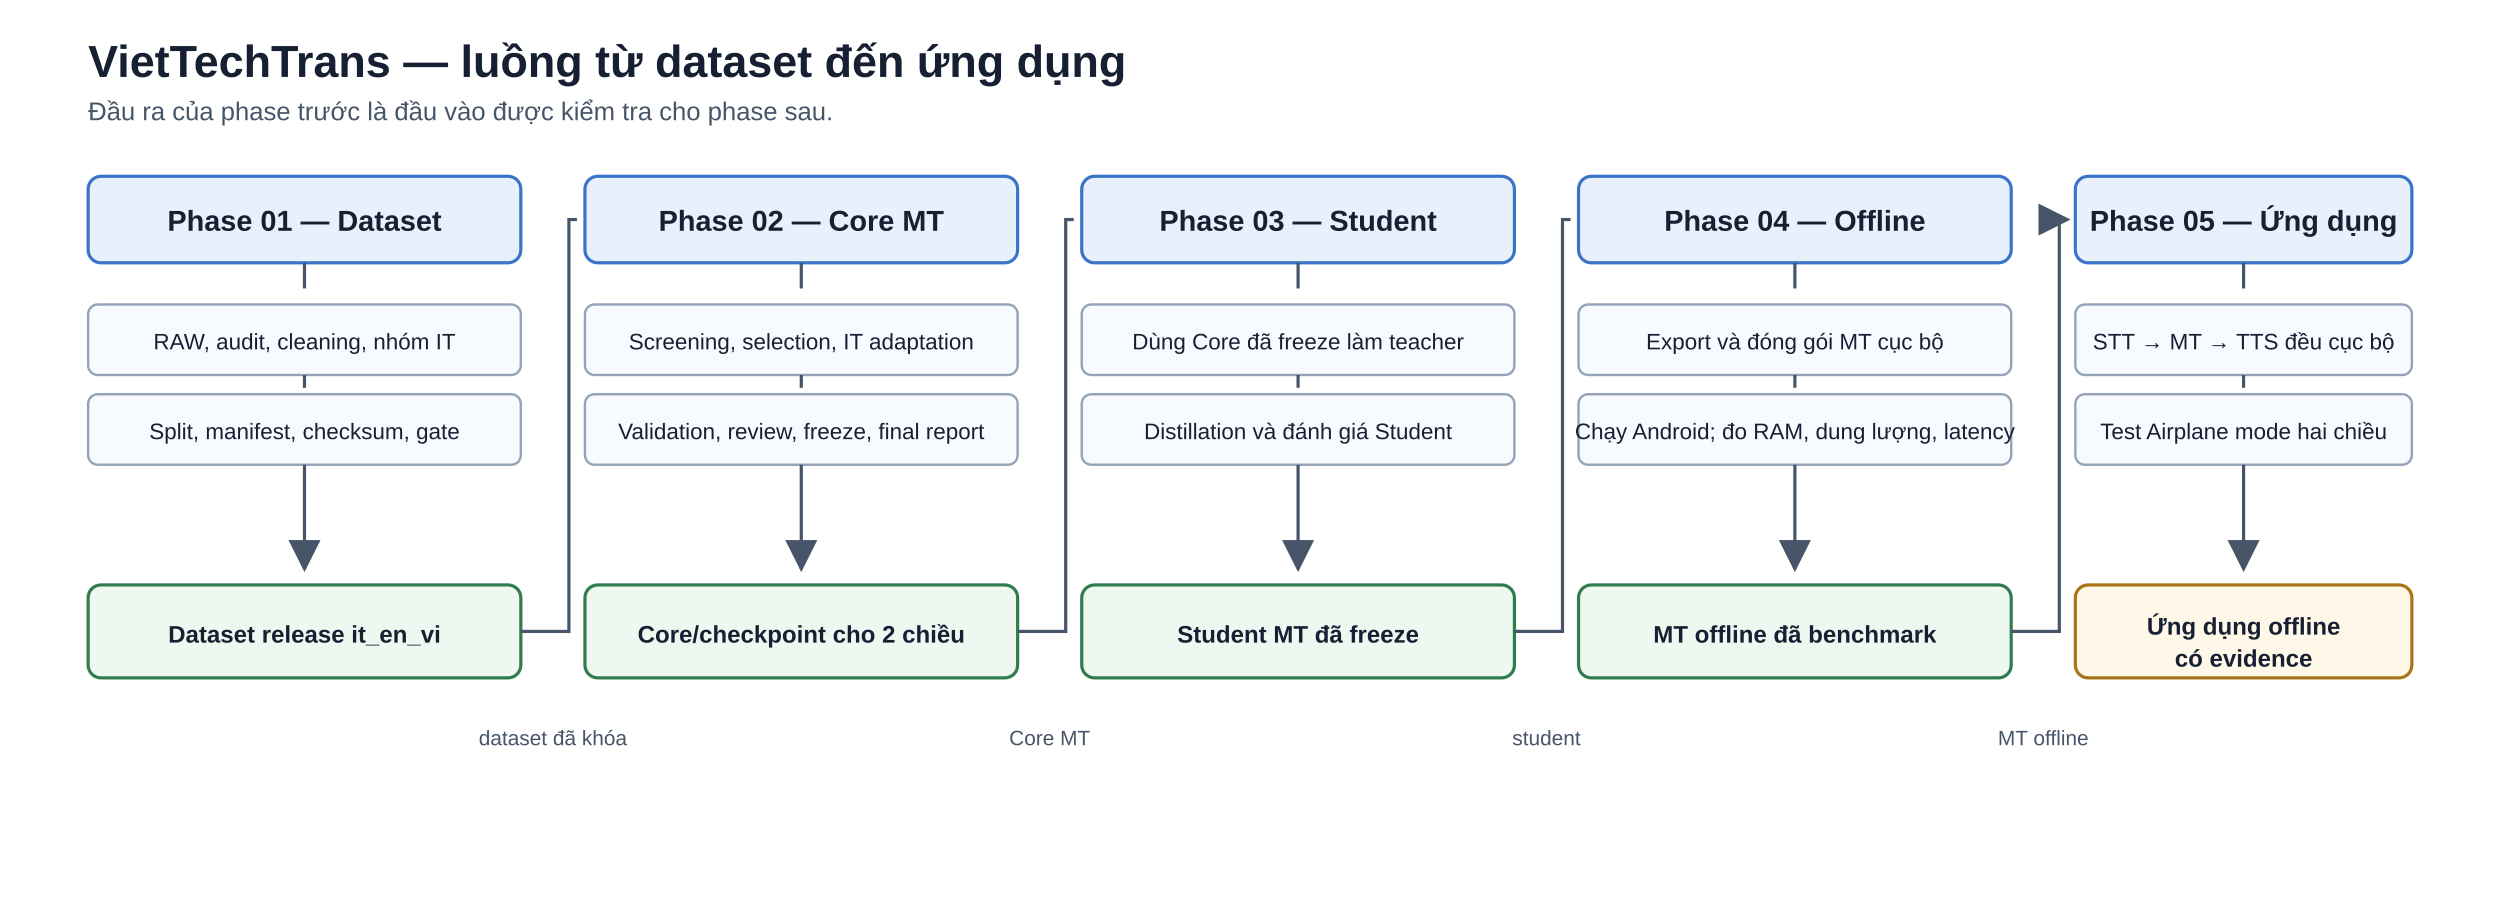
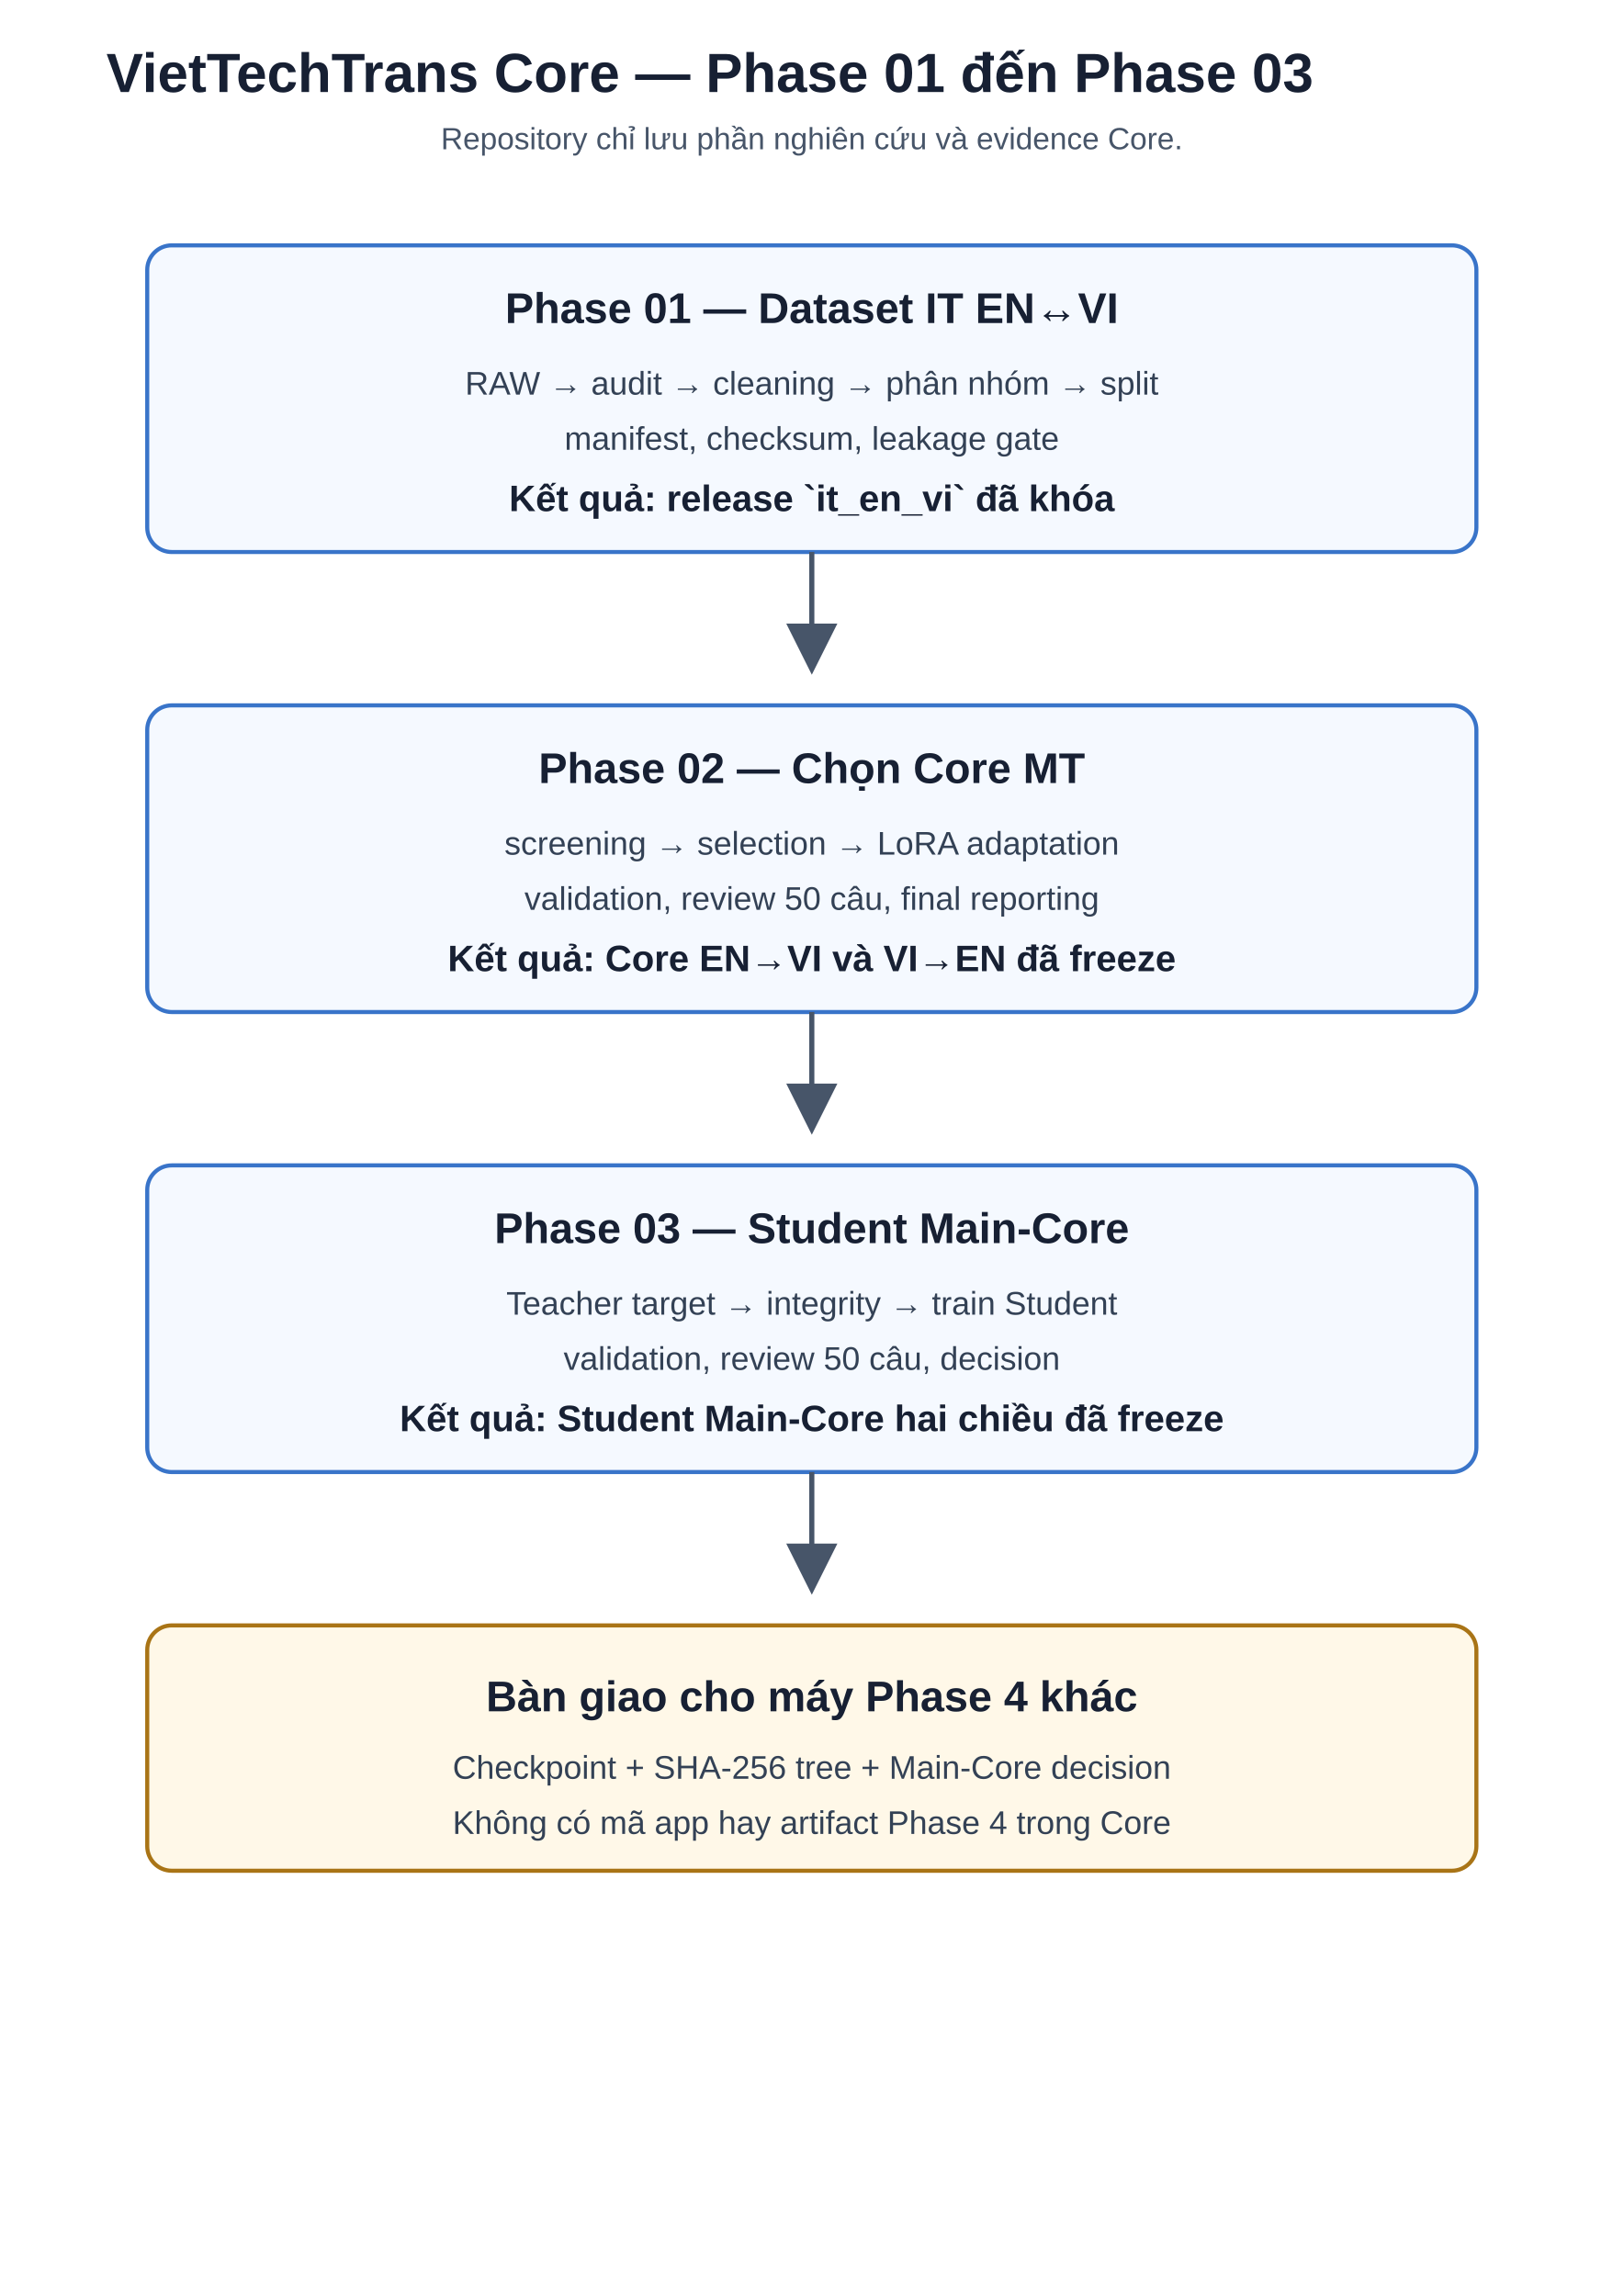
- <svg xmlns="http://www.w3.org/2000/svg" width="1560" height="570" viewBox="0 0 1560 570" role="img" aria-labelledby="title desc">
+ <svg xmlns="http://www.w3.org/2000/svg" width="794" height="1123" viewBox="0 0 794 1123" role="img" aria-labelledby="title desc">
  <defs>
-     <marker id="arrow" markerWidth="10" markerHeight="10" refX="9" refY="5" orient="auto">
-       <path d="M0 0L10 5 0 10z" fill="#475569" />
+     <marker id="arrow" markerWidth="10" markerHeight="10" refX="8" refY="5" orient="auto">
+       <path d="M0 0L10 5L0 10Z" fill="#475569" />
    </marker>
-     <style>
-       text{font-family:Arial,sans-serif;fill:#172033}.title{font-size:28px;font-weight:700}.subtitle{font-size:16px;fill:#475569}.main{font-size:18px;font-weight:700}.task{font-size:14px}.out{font-size:15px;font-weight:700}.label{font-size:13px;fill:#475569}.mainbox{fill:#e8f1fb;stroke:#3974c9;stroke-width:2}.taskbox{fill:#f7faff;stroke:#94a3b8;stroke-width:1.5}.resultbox{fill:#eef8f1;stroke:#2f7d4e;stroke-width:2}.finalbox{fill:#fff8e8;stroke:#a97416;stroke-width:2}.arrow{stroke:#475569;stroke-width:2;fill:none;marker-end:url(#arrow)}
-     </style>
+     <style>text{font-family:Arial,sans-serif;fill:#172033}.title{font-size:27px;font-weight:700}.subtitle{font-size:15px;fill:#475569}.phase{font-size:21px;font-weight:700}.detail{font-size:16px;fill:#334155}.out{font-size:18px;font-weight:700}.box{fill:#f5f9ff;stroke:#3974c9;stroke-width:2}.result{fill:#eef8f1;stroke:#2f7d4e;stroke-width:2}.handoff{fill:#fff8e8;stroke:#a97416;stroke-width:2}.arrow{stroke:#475569;stroke-width:2.5;fill:none;marker-end:url(#arrow)}</style>
  </defs>
-   <text x="55" y="48" class="title">VietTechTrans — luồng từ dataset đến ứng dụng</text>
-   <text x="55" y="75" class="subtitle">Đầu ra của phase trước là đầu vào được kiểm tra cho phase sau.</text>
-   <rect x="55" y="110" width="270" height="54" rx="8" class="mainbox" />
-   <text x="190" y="144" text-anchor="middle" class="main">Phase 01 — Dataset</text>
-   <rect x="55" y="190" width="270" height="44" rx="6" class="taskbox" />
-   <text x="190" y="218" text-anchor="middle" class="task">RAW, audit, cleaning, nhóm IT</text>
-   <rect x="55" y="246" width="270" height="44" rx="6" class="taskbox" />
-   <text x="190" y="274" text-anchor="middle" class="task">Split, manifest, checksum, gate</text>
-   <rect x="55" y="365" width="270" height="58" rx="8" class="resultbox" />
-   <text x="190" y="401" text-anchor="middle" class="out">Dataset release it_en_vi</text>
-   <path class="arrow" d="M190 164V180M190 234V242M190 290V355" />
-   <rect x="365" y="110" width="270" height="54" rx="8" class="mainbox" />
-   <text x="500" y="144" text-anchor="middle" class="main">Phase 02 — Core MT</text>
-   <rect x="365" y="190" width="270" height="44" rx="6" class="taskbox" />
-   <text x="500" y="218" text-anchor="middle" class="task">Screening, selection, IT adaptation</text>
-   <rect x="365" y="246" width="270" height="44" rx="6" class="taskbox" />
-   <text x="500" y="274" text-anchor="middle" class="task">Validation, review, freeze, final report</text>
-   <rect x="365" y="365" width="270" height="58" rx="8" class="resultbox" />
-   <text x="500" y="401" text-anchor="middle" class="out">Core/checkpoint cho 2 chiều</text>
-   <path class="arrow" d="M500 164V180M500 234V242M500 290V355" />
-   <rect x="675" y="110" width="270" height="54" rx="8" class="mainbox" />
-   <text x="810" y="144" text-anchor="middle" class="main">Phase 03 — Student</text>
-   <rect x="675" y="190" width="270" height="44" rx="6" class="taskbox" />
-   <text x="810" y="218" text-anchor="middle" class="task">Dùng Core đã freeze làm teacher</text>
-   <rect x="675" y="246" width="270" height="44" rx="6" class="taskbox" />
-   <text x="810" y="274" text-anchor="middle" class="task">Distillation và đánh giá Student</text>
-   <rect x="675" y="365" width="270" height="58" rx="8" class="resultbox" />
-   <text x="810" y="401" text-anchor="middle" class="out">Student MT đã freeze</text>
-   <path class="arrow" d="M810 164V180M810 234V242M810 290V355" />
-   <rect x="985" y="110" width="270" height="54" rx="8" class="mainbox" />
-   <text x="1120" y="144" text-anchor="middle" class="main">Phase 04 — Offline</text>
-   <rect x="985" y="190" width="270" height="44" rx="6" class="taskbox" />
-   <text x="1120" y="218" text-anchor="middle" class="task">Export và đóng gói MT cục bộ</text>
-   <rect x="985" y="246" width="270" height="44" rx="6" class="taskbox" />
-   <text x="1120" y="274" text-anchor="middle" class="task">Chạy Android; đo RAM, dung lượng, latency</text>
-   <rect x="985" y="365" width="270" height="58" rx="8" class="resultbox" />
-   <text x="1120" y="401" text-anchor="middle" class="out">MT offline đã benchmark</text>
-   <path class="arrow" d="M1120 164V180M1120 234V242M1120 290V355" />
-   <rect x="1295" y="110" width="210" height="54" rx="8" class="mainbox" />
-   <text x="1400" y="144" text-anchor="middle" class="main">Phase 05 — Ứng dụng</text>
-   <rect x="1295" y="190" width="210" height="44" rx="6" class="taskbox" />
-   <text x="1400" y="218" text-anchor="middle" class="task">STT → MT → TTS đều cục bộ</text>
-   <rect x="1295" y="246" width="210" height="44" rx="6" class="taskbox" />
-   <text x="1400" y="274" text-anchor="middle" class="task">Test Airplane mode hai chiều</text>
-   <rect x="1295" y="365" width="210" height="58" rx="8" class="finalbox" />
-   <text x="1400" y="396" text-anchor="middle" class="out">Ứng dụng offline</text>
-   <text x="1400" y="416" text-anchor="middle" class="out">có evidence</text>
-   <path class="arrow" d="M1400 164V180M1400 234V242M1400 290V355" />
-   <path class="arrow" d="M325 394H355V137H360M635 394H665V137H670M945 394H975V137H980M1255 394H1285V137H1290" />
-   <text x="345" y="465" text-anchor="middle" class="label">dataset đã khóa</text>
-   <text x="655" y="465" text-anchor="middle" class="label">Core MT</text>
-   <text x="965" y="465" text-anchor="middle" class="label">student</text>
-   <text x="1275" y="465" text-anchor="middle" class="label">MT offline</text>
+   <text x="52" y="45" class="title">VietTechTrans Core — Phase 01 đến Phase 03</text>
+   <text x="397" y="73" text-anchor="middle" class="subtitle">Repository chỉ lưu phần nghiên cứu và evidence Core.</text>
+   <rect x="72" y="120" width="650" height="150" rx="12" class="box" />
+   <text x="397" y="158" text-anchor="middle" class="phase">Phase 01 — Dataset IT EN↔VI</text>
+   <text x="397" y="193" text-anchor="middle" class="detail">RAW → audit → cleaning → phân nhóm → split</text>
+   <text x="397" y="220" text-anchor="middle" class="detail">manifest, checksum, leakage gate</text>
+   <text x="397" y="250" text-anchor="middle" class="out">Kết quả: release `it_en_vi` đã khóa</text>
+   <path d="M397 270V325" class="arrow" />
+   <rect x="72" y="345" width="650" height="150" rx="12" class="box" />
+   <text x="397" y="383" text-anchor="middle" class="phase">Phase 02 — Chọn Core MT</text>
+   <text x="397" y="418" text-anchor="middle" class="detail">screening → selection → LoRA adaptation</text>
+   <text x="397" y="445" text-anchor="middle" class="detail">validation, review 50 câu, final reporting</text>
+   <text x="397" y="475" text-anchor="middle" class="out">Kết quả: Core EN→VI và VI→EN đã freeze</text>
+   <path d="M397 495V550" class="arrow" />
+   <rect x="72" y="570" width="650" height="150" rx="12" class="box" />
+   <text x="397" y="608" text-anchor="middle" class="phase">Phase 03 — Student Main-Core</text>
+   <text x="397" y="643" text-anchor="middle" class="detail">Teacher target → integrity → train Student</text>
+   <text x="397" y="670" text-anchor="middle" class="detail">validation, review 50 câu, decision</text>
+   <text x="397" y="700" text-anchor="middle" class="out">Kết quả: Student Main-Core hai chiều đã freeze</text>
+   <path d="M397 720V775" class="arrow" />
+   <rect x="72" y="795" width="650" height="120" rx="12" class="handoff" />
+   <text x="397" y="837" text-anchor="middle" class="phase">Bàn giao cho máy Phase 4 khác</text>
+   <text x="397" y="870" text-anchor="middle" class="detail">Checkpoint + SHA-256 tree + Main-Core decision</text>
+   <text x="397" y="897" text-anchor="middle" class="detail">Không có mã app hay artifact Phase 4 trong Core</text>
</svg>
